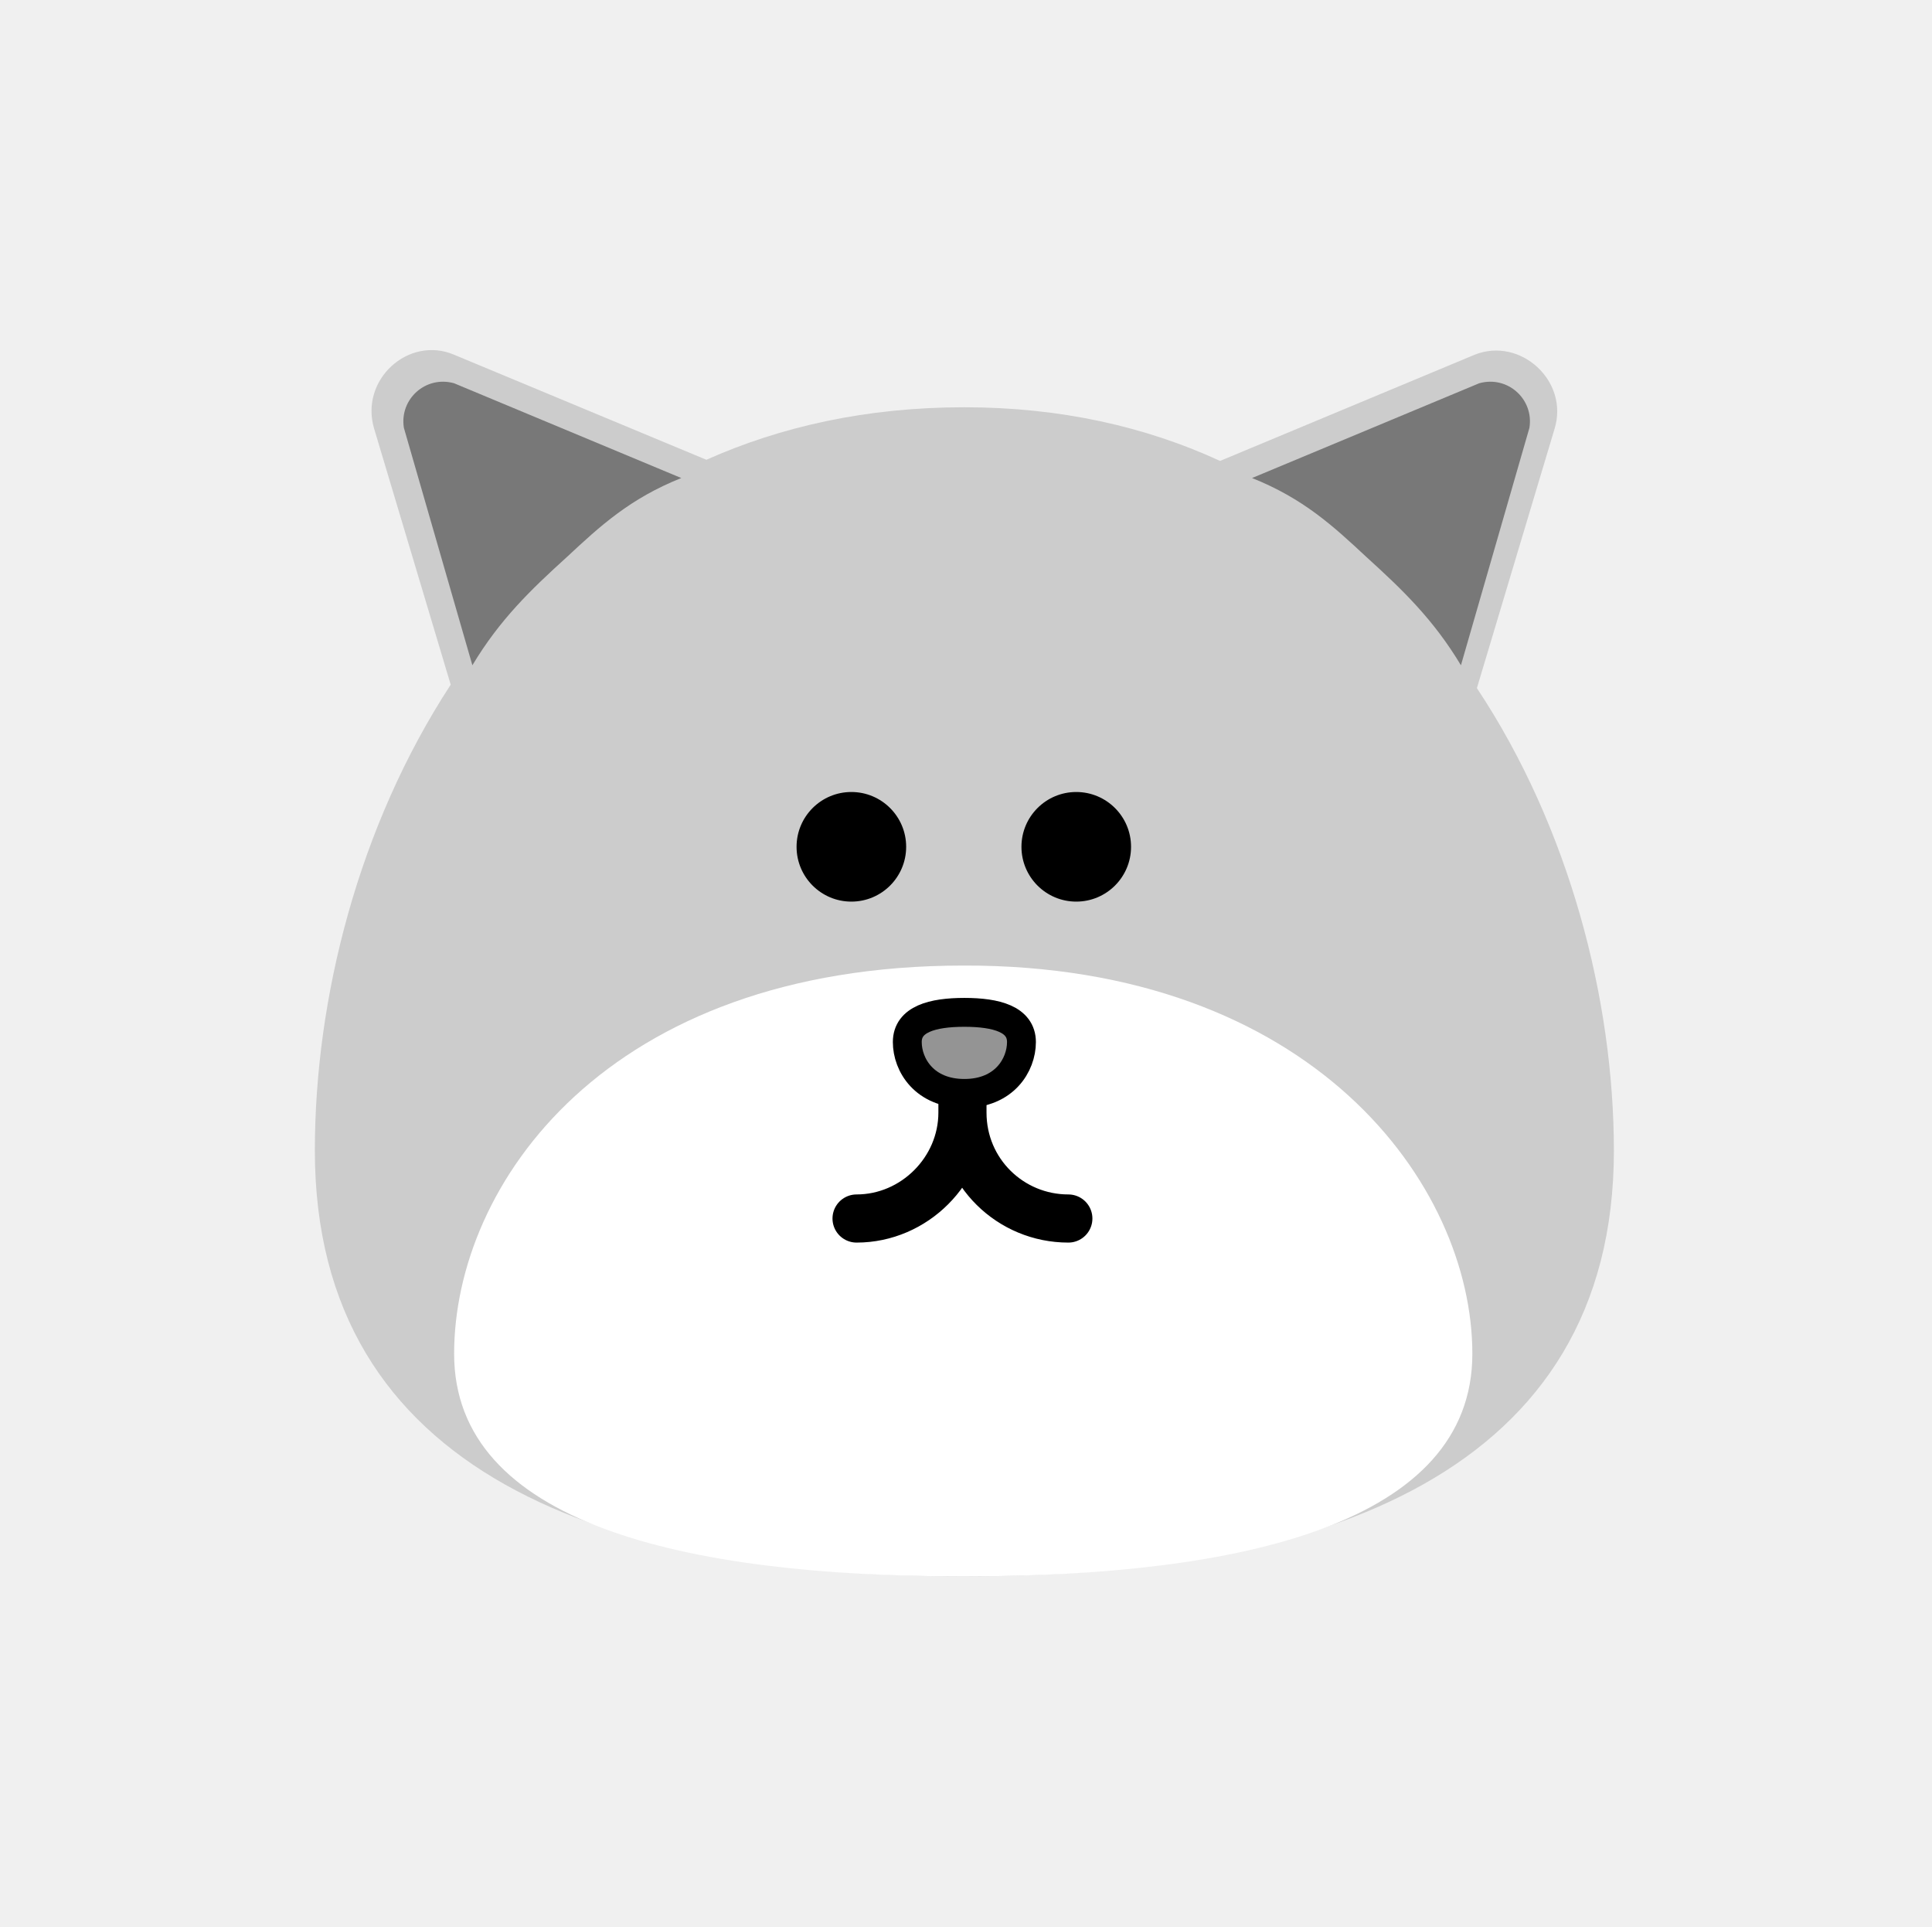
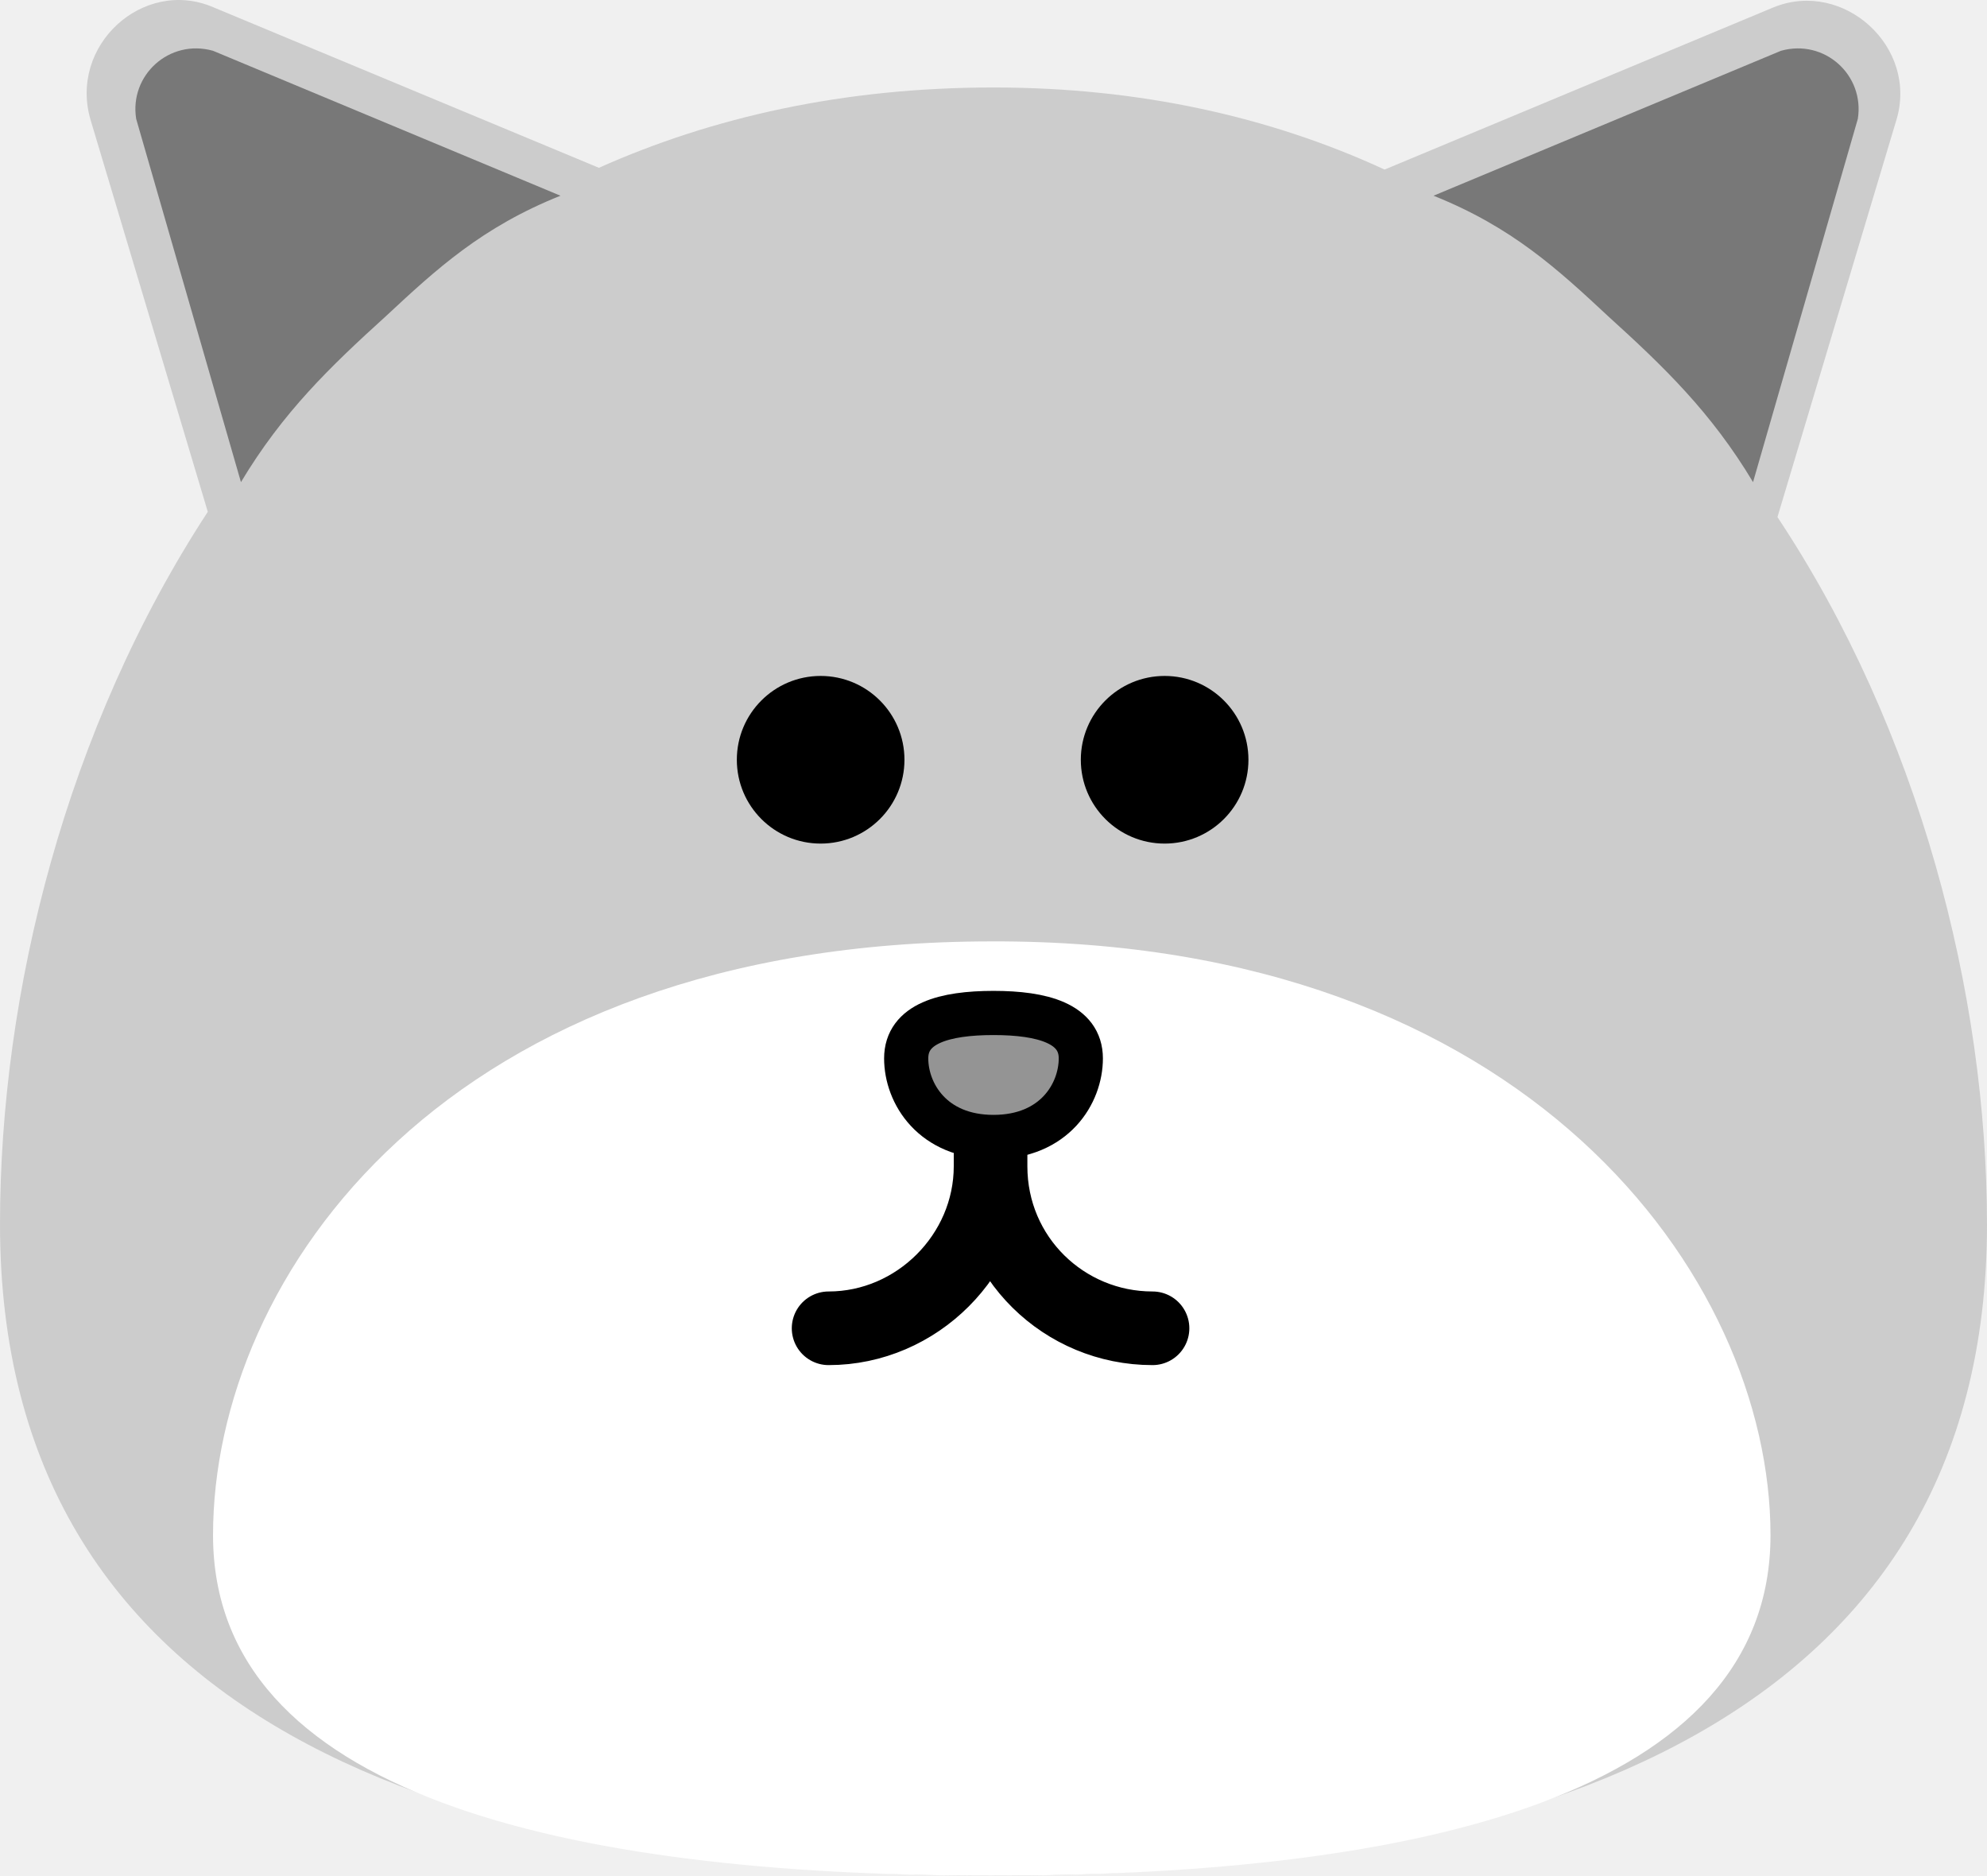
- <svg xmlns="http://www.w3.org/2000/svg" version="1.1" width="100.351" height="100.042" viewBox="0,0,100.351,100.042">
-   <g transform="translate(-269.9089,-129.9789)">
-     <g data-paper-data="{&quot;isPaintingLayer&quot;:true}" fill-rule="nonzero" stroke-linejoin="miter" stroke-miterlimit="10" stroke-dasharray="" stroke-dashoffset="0" style="mix-blend-mode: normal">
-       <path d="M353.737,189.726c0,16.72 -15.119,22.116 -33.737,22.116c-18.618,0 -33.737,-5.336 -33.737,-22.116c0,-7.886 2.253,-16.839 7.056,-24.191l-3.973,-13.281c-0.771,-2.55 1.779,-4.862 4.15,-3.854l13.104,5.455c3.854,-1.719 8.301,-2.727 13.4,-2.727c4.981,0 9.427,1.008 13.281,2.787l13.222,-5.514c2.372,-0.949 4.921,1.364 4.15,3.854l-4.032,13.459c4.803,7.234 7.115,16.187 7.115,24.013z" fill="#cccccc" stroke="none" stroke-width="1" stroke-linecap="butt" />
-       <path d="M346.385,200.28c0,8.775 -11.858,11.562 -26.444,11.562c-14.586,0 -26.444,-2.787 -26.444,-11.562c0,-8.775 7.886,-20.159 26.444,-20.159c18.143,-0.059 26.444,11.384 26.444,20.159z" fill="#ffffff" stroke="none" stroke-width="1" stroke-linecap="butt" />
-       <path d="M317.035,184.093c0,-1.186 1.304,-1.542 2.965,-1.542c1.66,0 2.965,0.356 2.965,1.542c0,1.186 -0.889,2.668 -2.965,2.668c-2.075,0 -2.965,-1.482 -2.965,-2.668z" fill="#949494" stroke="#000000" stroke-width="1.5" stroke-linecap="butt" />
-       <path d="M311.284,173.954c0,-1.572 1.274,-2.846 2.846,-2.846c1.572,0 2.846,1.274 2.846,2.846c0,1.572 -1.274,2.846 -2.846,2.846c-1.572,0 -2.846,-1.274 -2.846,-2.846z" fill="#000000" stroke="none" stroke-width="1" stroke-linecap="butt" />
-       <path d="M322.965,173.954c0,-1.572 1.274,-2.846 2.846,-2.846c1.572,0 2.846,1.274 2.846,2.846c0,1.572 -1.274,2.846 -2.846,2.846c-1.572,0 -2.846,-1.274 -2.846,-2.846z" fill="#000000" stroke="none" stroke-width="1" stroke-linecap="butt" />
-       <path d="M299.366,158.894c-1.897,1.719 -3.498,3.261 -4.921,5.633l-3.558,-12.333c-0.237,-1.482 1.127,-2.727 2.609,-2.312l11.799,4.921c-2.668,1.067 -4.21,2.49 -5.929,4.091z" fill="#787878" stroke="none" stroke-width="1" stroke-linecap="butt" />
-       <path d="M334.942,154.803l11.799,-4.921c1.482,-0.415 2.846,0.83 2.609,2.312l-3.558,12.333c-1.423,-2.372 -3.024,-3.913 -4.921,-5.633c-1.719,-1.601 -3.261,-3.024 -5.929,-4.091z" fill="#787878" stroke="none" stroke-width="1" stroke-linecap="butt" />
-       <path d="M314.4,193.257c3,0 5.5,-2.5 5.5,-5.5c0,-0.2 0,-0.2 0,-0.2c0,-0.2 0,-0.3 0,-0.3c0,0 0,0.1 0,0.3c0,0 0,0 0,0.2c0,3.1 2.5,5.5 5.5,5.5" fill="none" stroke="#000000" stroke-width="2.5" stroke-linecap="round" />
+ <svg xmlns="http://www.w3.org/2000/svg" version="1.1" width="67.474" height="63.684" viewBox="0 0 67.474 63.684" id="svg9">
+   <defs id="defs9" />
+   <g transform="translate(-286.2628,-148.1579)" id="g9">
+     <g data-paper-data="{&quot;isPaintingLayer&quot;:true}" fill-rule="nonzero" stroke-linejoin="miter" stroke-miterlimit="10" stroke-dasharray="none" stroke-dashoffset="0" style="mix-blend-mode:normal" id="g8">
+       <path d="m 353.737,189.726 c 0,16.72 -15.119,22.116 -33.737,22.116 -18.618,0 -33.737,-5.336 -33.737,-22.116 0,-7.886 2.253,-16.839 7.056,-24.191 l -3.973,-13.281 c -0.771,-2.55 1.779,-4.862 4.15,-3.854 l 13.104,5.455 c 3.854,-1.719 8.301,-2.727 13.4,-2.727 4.981,0 9.427,1.008 13.281,2.787 l 13.222,-5.514 c 2.372,-0.949 4.921,1.364 4.15,3.854 l -4.032,13.459 c 4.803,7.234 7.115,16.187 7.115,24.013 z" fill="#cccccc" stroke="none" stroke-width="1" stroke-linecap="butt" id="path1" />
+       <path d="m 346.385,200.28 c 0,8.775 -11.858,11.562 -26.444,11.562 -14.586,0 -26.444,-2.787 -26.444,-11.562 0,-8.775 7.886,-20.159 26.444,-20.159 18.143,-0.059 26.444,11.384 26.444,20.159 z" fill="#ffffff" stroke="none" stroke-width="1" stroke-linecap="butt" id="path2" />
+       <path d="m 317.035,184.093 c 0,-1.186 1.304,-1.542 2.965,-1.542 1.66,0 2.965,0.356 2.965,1.542 0,1.186 -0.889,2.668 -2.965,2.668 -2.075,0 -2.965,-1.482 -2.965,-2.668 z" fill="#949494" stroke="#000000" stroke-width="1.5" stroke-linecap="butt" id="path3" />
+       <path d="m 311.284,173.954 c 0,-1.572 1.274,-2.846 2.846,-2.846 1.572,0 2.846,1.274 2.846,2.846 0,1.572 -1.274,2.846 -2.846,2.846 -1.572,0 -2.846,-1.274 -2.846,-2.846 z" fill="#000000" stroke="none" stroke-width="1" stroke-linecap="butt" id="path4" />
+       <path d="m 322.965,173.954 c 0,-1.572 1.274,-2.846 2.846,-2.846 1.572,0 2.846,1.274 2.846,2.846 0,1.572 -1.274,2.846 -2.846,2.846 -1.572,0 -2.846,-1.274 -2.846,-2.846 z" fill="#000000" stroke="none" stroke-width="1" stroke-linecap="butt" id="path5" />
+       <path d="m 299.366,158.894 c -1.897,1.719 -3.498,3.261 -4.921,5.633 l -3.558,-12.333 c -0.237,-1.482 1.127,-2.727 2.609,-2.312 l 11.799,4.921 c -2.668,1.067 -4.21,2.49 -5.929,4.091 z" fill="#787878" stroke="none" stroke-width="1" stroke-linecap="butt" id="path6" />
+       <path d="m 334.942,154.803 11.799,-4.921 c 1.482,-0.415 2.846,0.83 2.609,2.312 l -3.558,12.333 c -1.423,-2.372 -3.024,-3.913 -4.921,-5.633 -1.719,-1.601 -3.261,-3.024 -5.929,-4.091 z" fill="#787878" stroke="none" stroke-width="1" stroke-linecap="butt" id="path7" />
+       <path d="m 314.4,193.257 c 3,0 5.5,-2.5 5.5,-5.5 0,-0.2 0,-0.2 0,-0.2 0,-0.2 0,-0.3 0,-0.3 0,0 0,0.1 0,0.3 0,0 0,0 0,0.2 0,3.1 2.5,5.5 5.5,5.5" fill="none" stroke="#000000" stroke-width="2.5" stroke-linecap="round" id="path8" />
    </g>
  </g>
</svg>
